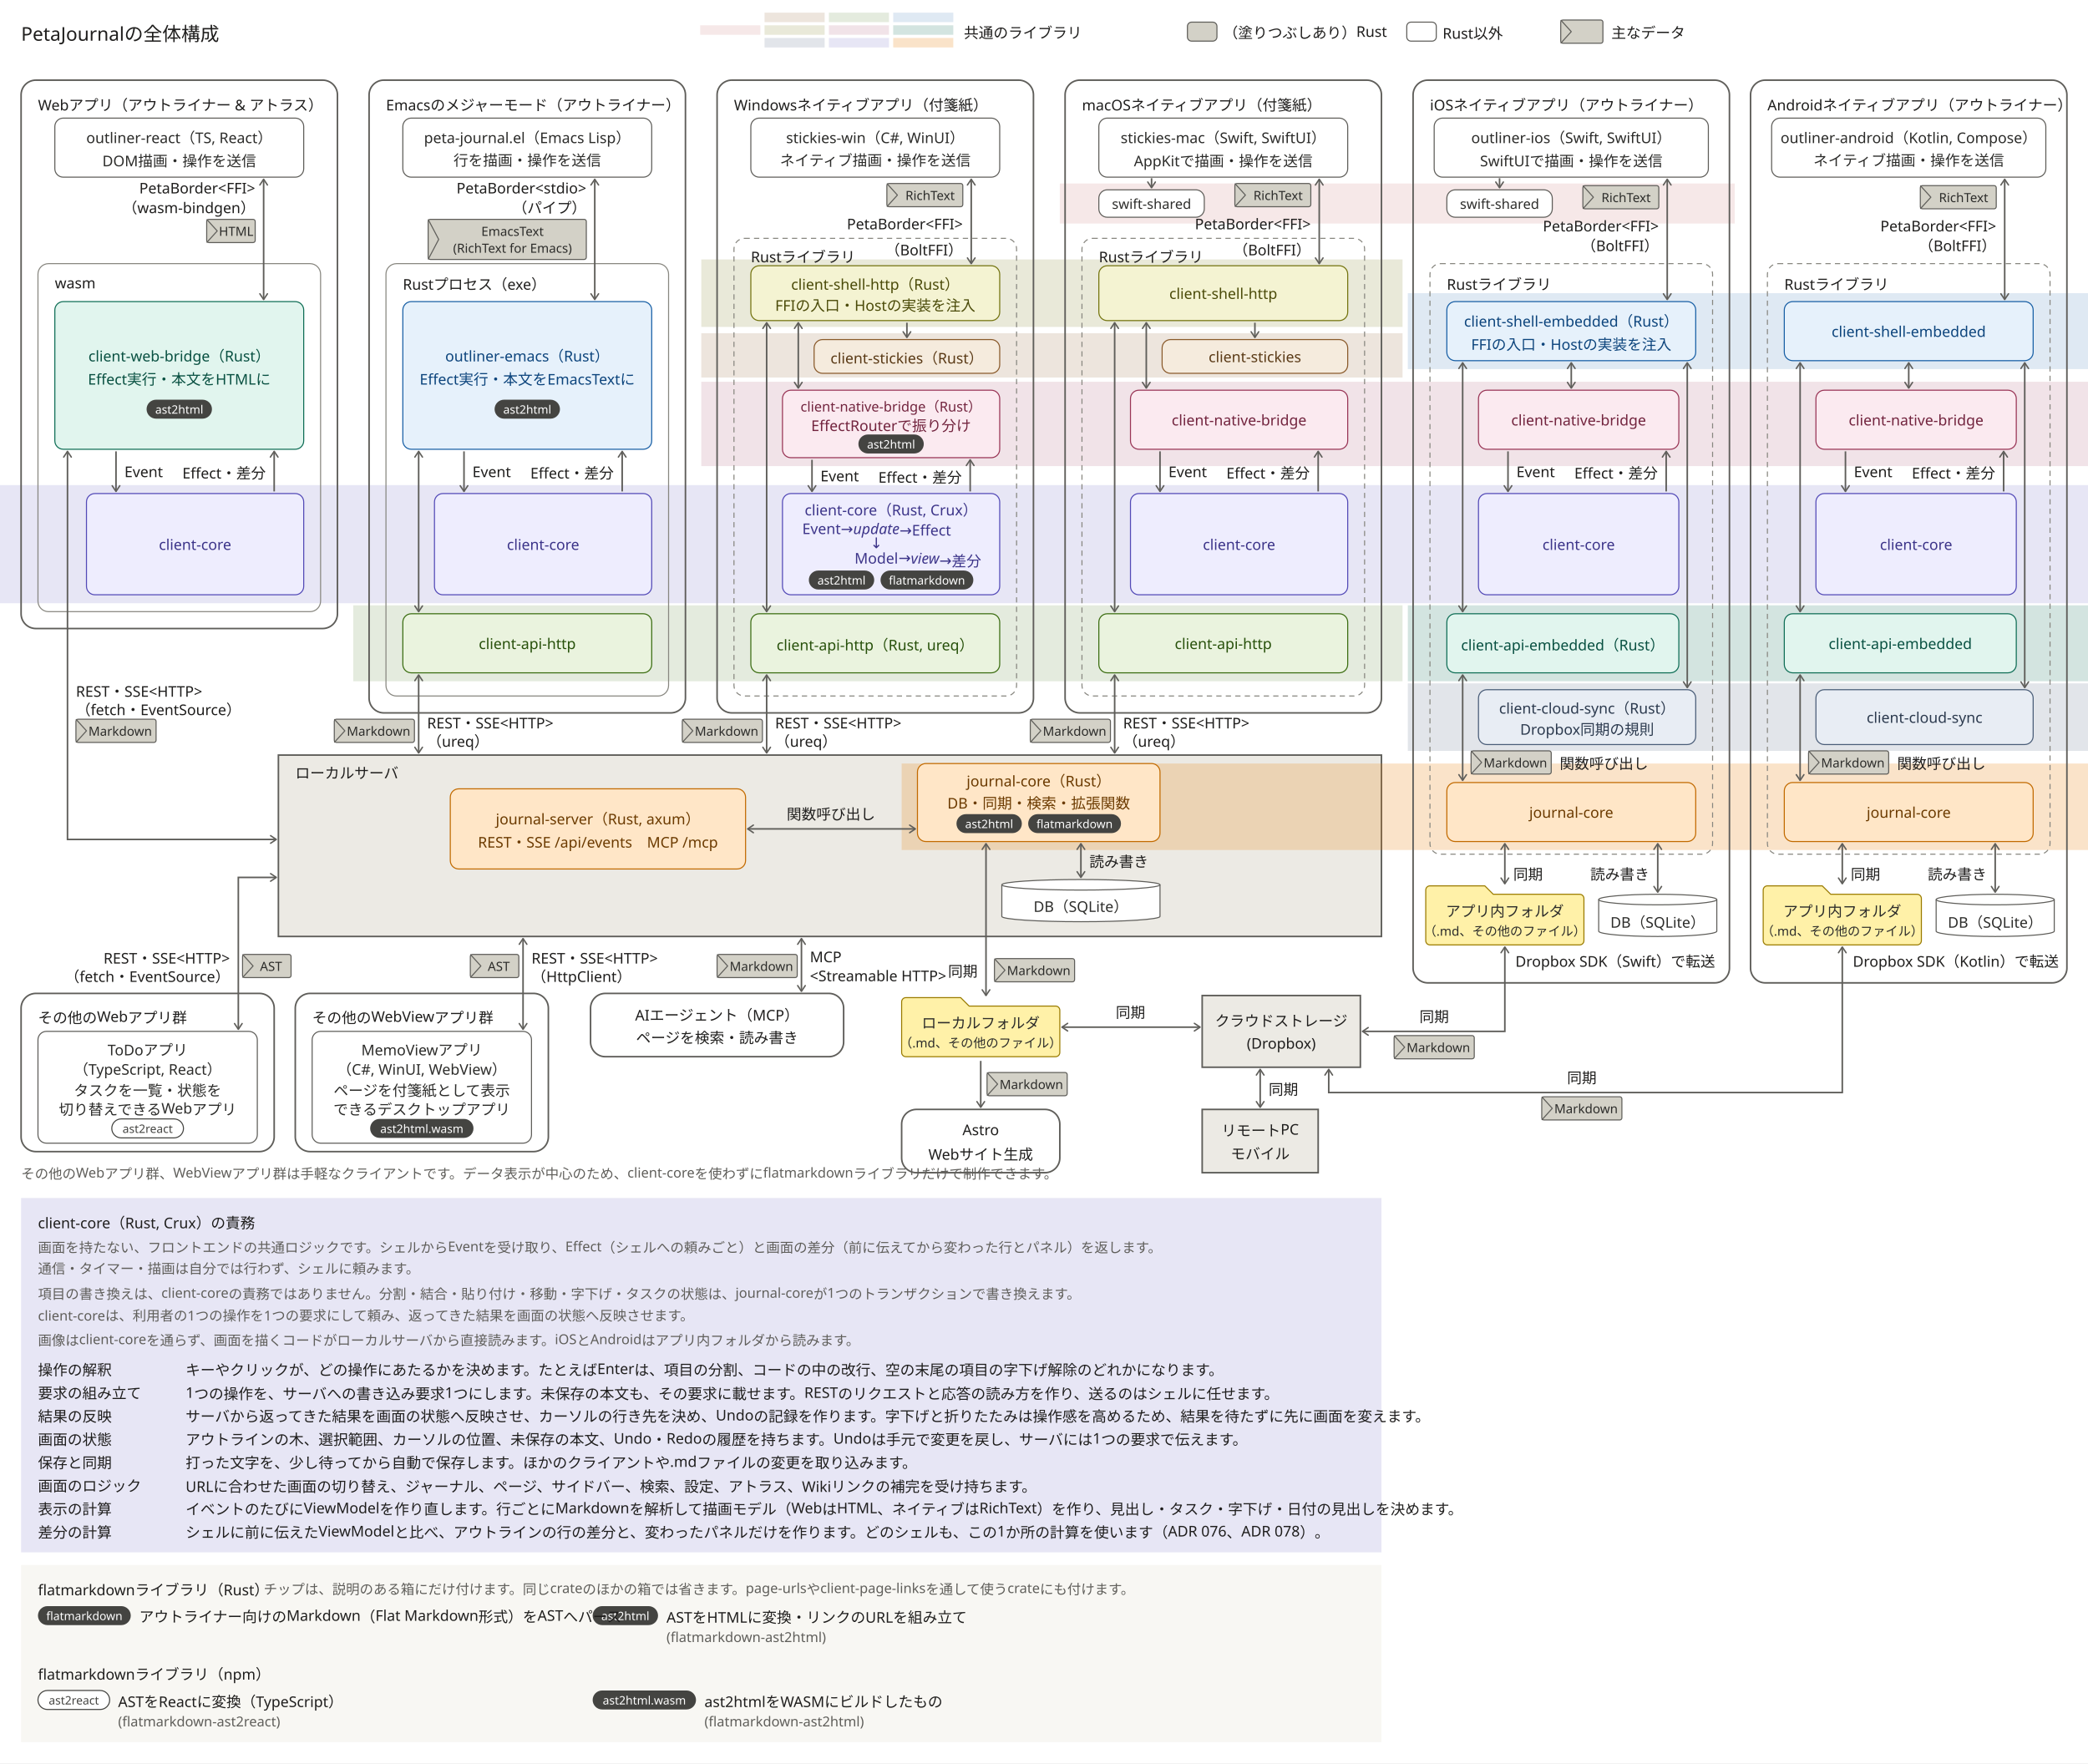
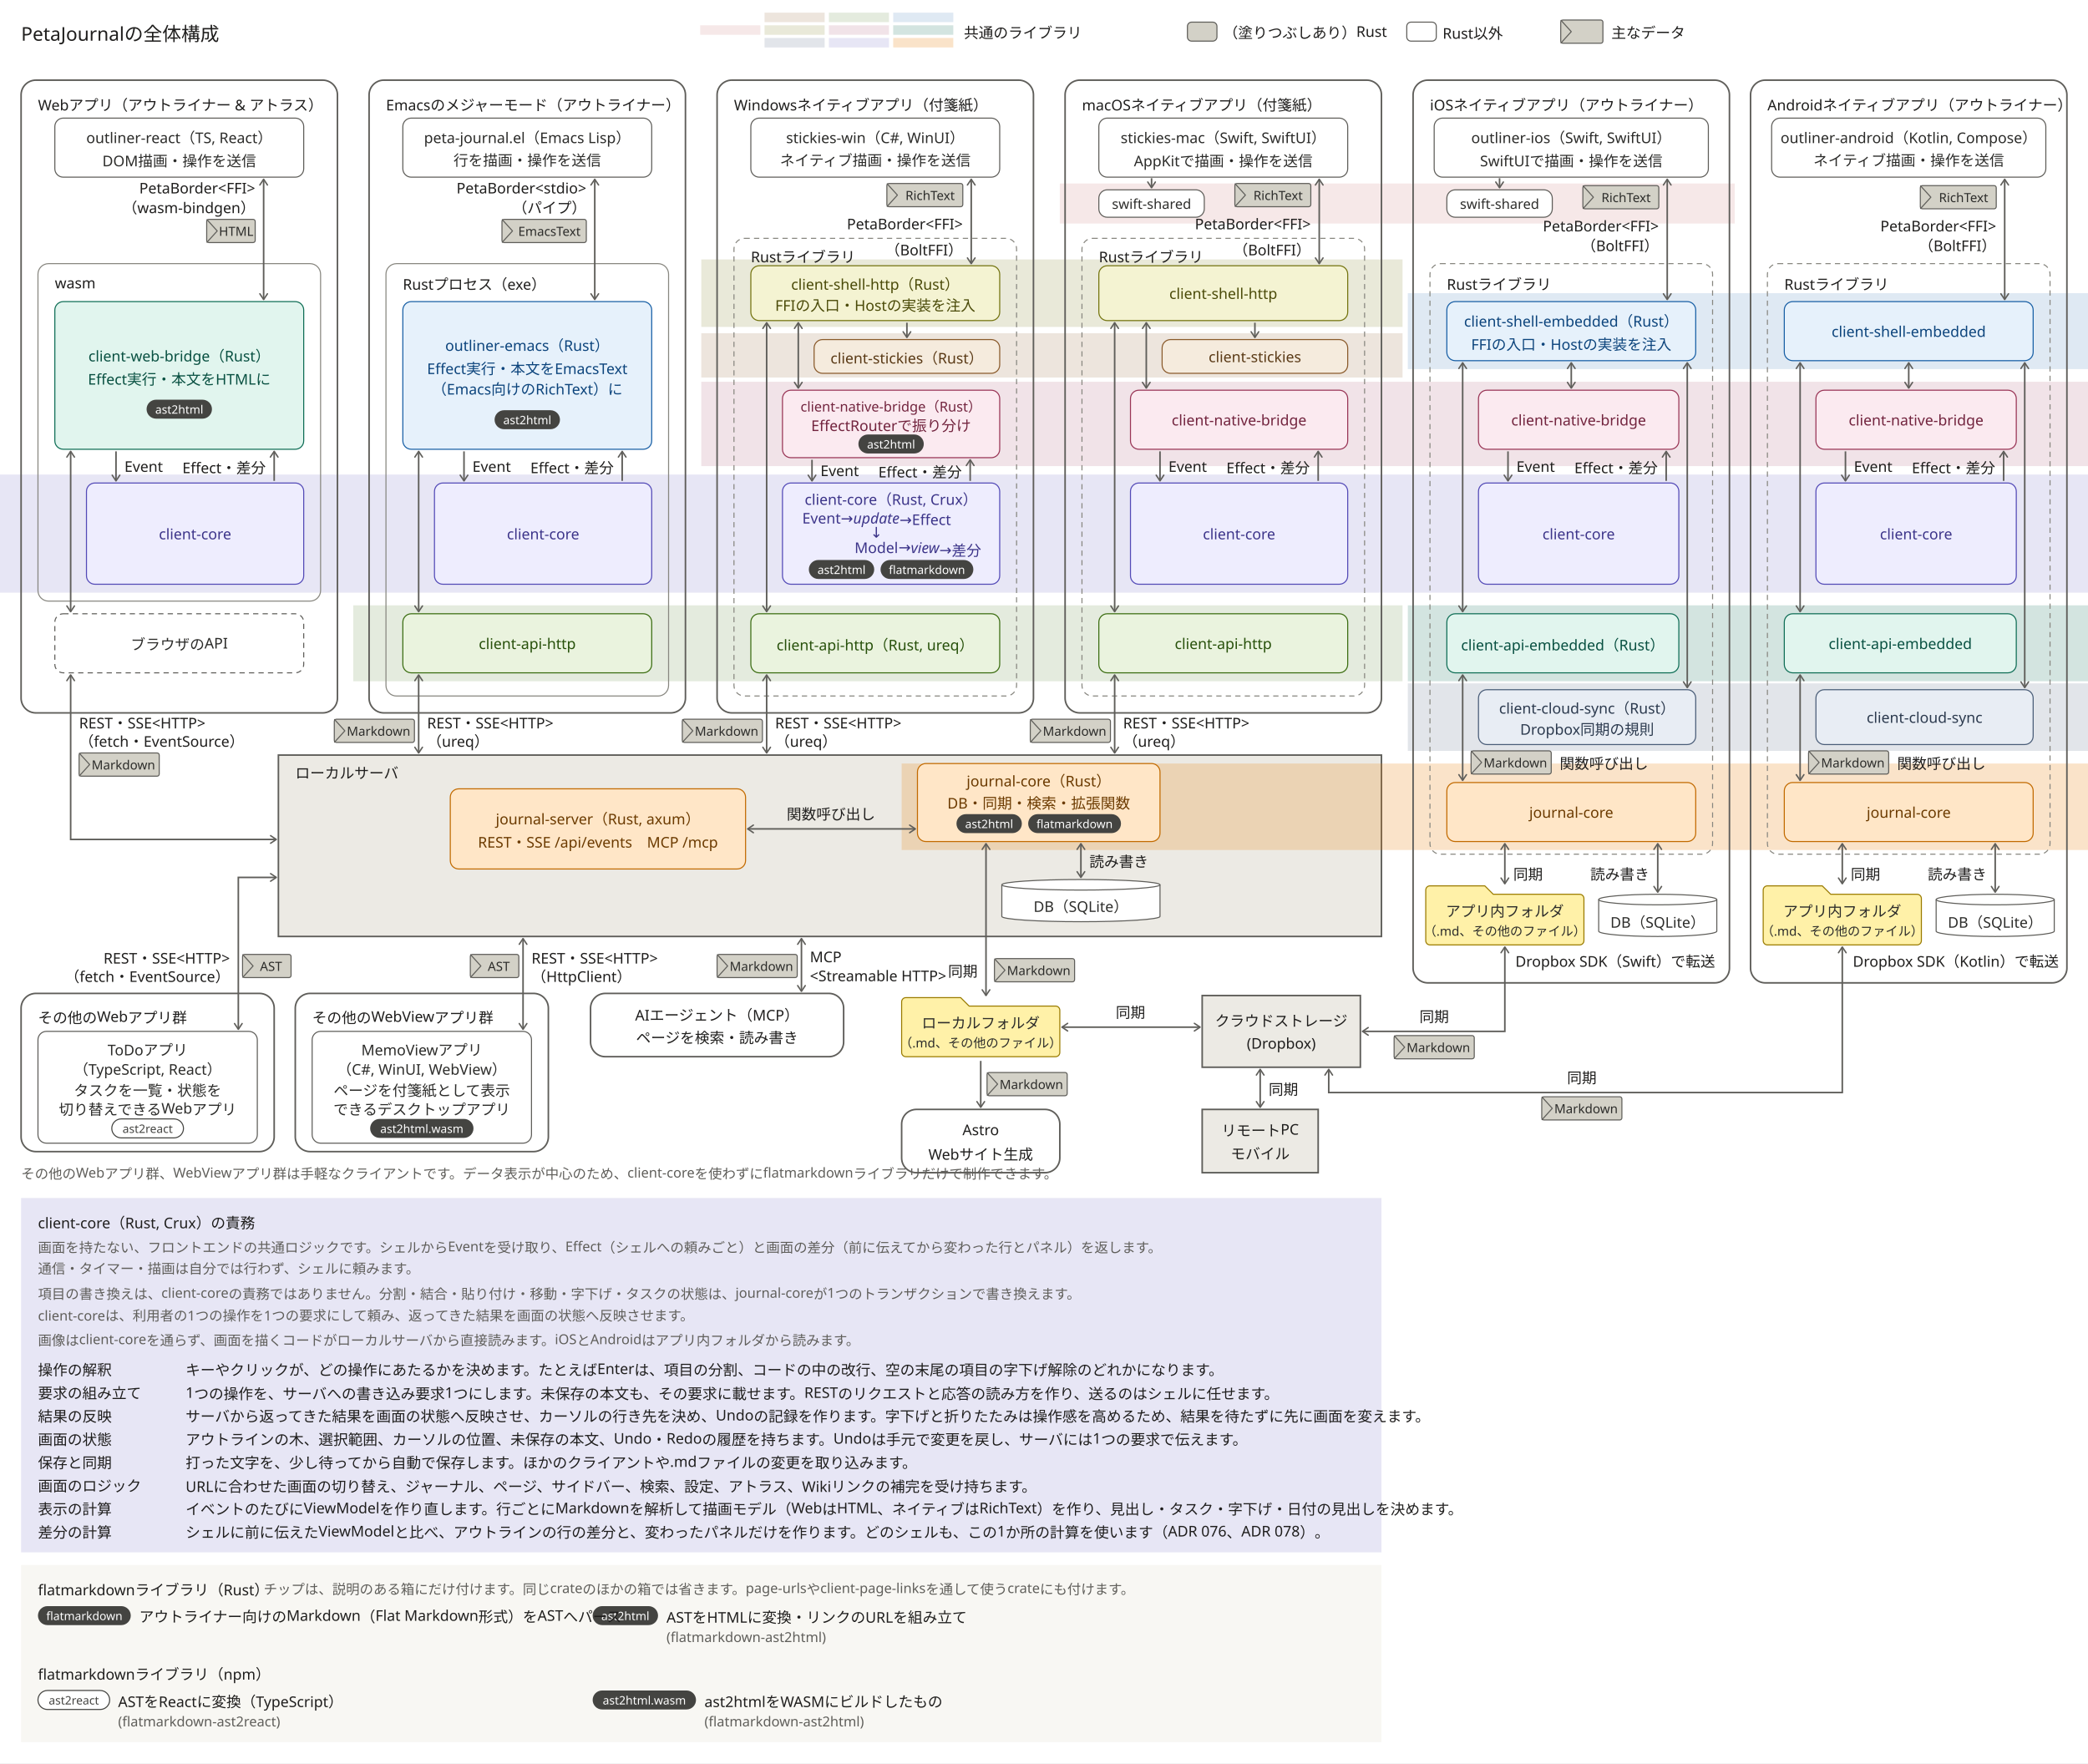
<svg xmlns="http://www.w3.org/2000/svg" width="1980" height="1672" viewBox="0 0 1980 1672" role="img">
  <defs>
    <marker id="arrow" viewBox="0 0 10 10" refX="8" refY="5" markerWidth="6" markerHeight="6" orient="auto-start-reverse">
      <path d="M2 1L8 5L2 9" fill="none" stroke="#5F5E5A" stroke-width="1.5" stroke-linecap="round" stroke-linejoin="round" />
    </marker>
    <style>
text { font-family: "Hiragino Sans", "Yu Gothic UI", "Meiryo", "Noto Sans JP", sans-serif; font-size: 14px; fill: #1F1E1D; }
.th { font-weight: 500; }
.note { font-size: 13px; fill: #5F5E5A; }
.arr { stroke: #5F5E5A; stroke-width: 1.5; fill: none; }
.frame { fill: none; stroke: #5F5E5A; stroke-width: 1.5; }
.inner { fill: none; stroke: #888780; stroke-width: 1; stroke-dasharray: 5 4; }
.teal rect { fill: #E1F5EE; stroke: #0F6E56; stroke-width: 1; }
.teal text { fill: #085041; }
.purple rect { fill: #EEEDFE; stroke: #534AB7; stroke-width: 1; }
.purple text { fill: #3C3489; }
.coral rect { fill: #FFE6C7; stroke: #C26A00; stroke-width: 1; }
.coral text { fill: #6B3A00; }
.gray rect { fill: #F1EFE8; stroke: #5F5E5A; stroke-width: 1; }
.gray text { fill: #2C2C2A; }
.blue rect { fill: #E6F1FB; stroke: #185FA5; stroke-width: 1; }
.blue text { fill: #0C447C; }
.pink rect { fill: #FBEAF0; stroke: #993556; stroke-width: 1; }
.pink text { fill: #72243E; }
.green rect { fill: #EAF3DE; stroke: #3B6D11; stroke-width: 1; }
.green text { fill: #27500A; }
.olive rect { fill: #F4F3D2; stroke: #74740F; stroke-width: 1; }
.olive text { fill: #4A4A08; }
.brown rect { fill: #F5EBDD; stroke: #8A5A2B; stroke-width: 1; }
.brown text { fill: #5A3A16; }
.slate rect { fill: #E8EDF4; stroke: #4A5D78; stroke-width: 1; }
.slate text { fill: #2C3A4E; }
.other rect { fill: #FFFFFF; }
.store path { fill: #FFFFFF; stroke: #5F5E5A; stroke-width: 1; stroke-linejoin: round; }
.store path.folder { fill: #FFF1A8; stroke: #9A7B00; }
.chip rect { fill: #444441; stroke: none; }
.chip text { fill: #FFFFFF; font-size: 11px; font-weight: 500; }
.wip rect { stroke-dasharray: 5 4; }
.badge rect { fill: #D3D1C7; stroke: #5F5E5A; stroke-width: 1; }
.badge path { fill: none; stroke: #5F5E5A; stroke-width: 1; stroke-linejoin: round; }
.badge text { fill: #2C2C2A; font-size: 12px; font-weight: 500; }
</style>
  </defs>
  <rect x="0" y="0" width="1980" height="1672" fill="#FFFFFF" />
-   <rect x="0" y="460" width="1980" height="112" fill="#534AB7" fill-opacity="0.14" />
+   <rect x="0" y="450" width="1980" height="112" fill="#534AB7" fill-opacity="0.14" />
  <rect x="1005" y="174" width="640" height="38" fill="#B23B3B" fill-opacity="0.12" />
  <rect x="665" y="246" width="665" height="64" fill="#74740F" fill-opacity="0.16" />
  <rect x="665" y="316" width="665" height="42" fill="#8A5A2B" fill-opacity="0.16" />
  <rect x="1335" y="648" width="645" height="64" fill="#4A5D78" fill-opacity="0.16" />
  <rect x="1335" y="278" width="645" height="72" fill="#185FA5" fill-opacity="0.14" />
  <rect x="665" y="362" width="1315" height="80" fill="#993556" fill-opacity="0.14" />
  <rect x="335" y="574" width="995" height="72" fill="#3B6D11" fill-opacity="0.14" />
  <rect x="1335" y="574" width="645" height="72" fill="#0F6E56" fill-opacity="0.18" />
  <rect class="frame" x="264" y="716" width="1046" height="172" style="fill:#ECEAE4" />
  <rect x="855" y="724" width="1125" height="82" fill="#E8830C" fill-opacity="0.22" />
  <text class="th" x="20" y="30" dominant-baseline="central" style="font-size:18px">PetaJournalの全体構成</text>
  <rect x="725" y="24" width="57" height="9" fill="#74740F" fill-opacity="0.16" />
  <rect x="786" y="12" width="57" height="9" fill="#3B6D11" fill-opacity="0.14" />
  <rect x="786" y="24" width="57" height="9" fill="#993556" fill-opacity="0.14" />
  <rect x="786" y="36" width="57" height="9" fill="#534AB7" fill-opacity="0.14" />
  <rect x="847" y="12" width="57" height="9" fill="#185FA5" fill-opacity="0.14" />
  <rect x="847" y="24" width="57" height="9" fill="#0F6E56" fill-opacity="0.18" />
  <rect x="847" y="36" width="57" height="9" fill="#E8830C" fill-opacity="0.22" />
  <rect x="725" y="12" width="57" height="9" fill="#8A5A2B" fill-opacity="0.16" />
  <rect x="725" y="36" width="57" height="9" fill="#4A5D78" fill-opacity="0.16" />
  <rect x="664" y="24" width="57" height="9" fill="#B23B3B" fill-opacity="0.12" />
  <text x="914" y="30" dominant-baseline="central">共通のライブラリ</text>
  <g class="gray">
    <rect x="1126" y="21" width="28" height="18" rx="4" style="fill:#D3D1C7" />
    <text x="1160" y="30" dominant-baseline="central" style="fill:#1F1E1D">（塗りつぶしあり）Rust</text>
  </g>
  <g class="gray other">
    <rect x="1334" y="21" width="28" height="18" rx="4" />
    <text x="1368" y="30" dominant-baseline="central" style="fill:#1F1E1D">Rust以外</text>
  </g>
  <g class="badge">
    <rect x="1480" y="19" width="40" height="22" rx="2" />
    <path d="M1480 19L1490 30L1480 41" />
  </g>
  <text x="1528" y="30" dominant-baseline="central">主なデータ</text>
  <g transform="translate(0,56)">
-     <rect class="frame" x="20" y="20" width="300" height="520" rx="14" />
+     <rect class="frame" x="20" y="20" width="300" height="600" rx="14" />
    <text class="th" x="36" y="42" dominant-baseline="central">Webアプリ（アウトライナー &amp; アトラス）</text>
    <rect class="frame" x="350" y="20" width="300" height="600" rx="14" />
    <text class="th" x="366" y="42" dominant-baseline="central">Emacsのメジャーモード（アウトライナー）</text>
    <rect class="inner" x="366" y="194" width="268" height="410" rx="10" style="stroke-dasharray:none" />
    <text x="382" y="212" dominant-baseline="central">Rustプロセス（exe）</text>
    <rect class="frame" x="680" y="20" width="300" height="600" rx="14" />
    <text class="th" x="696" y="42" dominant-baseline="central">Windowsネイティブアプリ（付箋紙）</text>
    <rect class="inner" x="696" y="170" width="268" height="434" rx="10" />
    <text x="712" y="186" dominant-baseline="central">Rustライブラリ</text>
    <g class="gray other">
      <rect x="52" y="56" width="236" height="56" rx="8" />
      <text class="th" x="170" y="73" text-anchor="middle" dominant-baseline="central">outliner-react（TS, React）</text>
      <text x="170" y="95" text-anchor="middle" dominant-baseline="central">DOM描画・操作を送信</text>
    </g>
-     <rect class="inner" x="36" y="194" width="268" height="330" rx="10" style="stroke-dasharray:none" />
+     <rect class="inner" x="36" y="194" width="268" height="320" rx="10" style="stroke-dasharray:none" />
    <text x="52" y="212" dominant-baseline="central">wasm</text>
    <g class="teal">
      <rect x="52" y="230" width="236" height="140" rx="8" />
      <text class="th" x="170" y="280" text-anchor="middle" dominant-baseline="central">client-web-bridge（Rust）</text>
      <text x="170" y="302" text-anchor="middle" dominant-baseline="central">Effect実行・本文をHTMLに</text>
    </g>
    <g class="chip">
      <rect x="139" y="323" width="62" height="18" rx="9" />
      <text x="170" y="332" text-anchor="middle" dominant-baseline="central">ast2html</text>
    </g>
    <g class="purple">
-       <rect x="82" y="412" width="206" height="96" rx="8" />
-       <text class="th" x="185" y="460" text-anchor="middle" dominant-baseline="central">client-core</text>
+       <rect x="82" y="402" width="206" height="96" rx="8" />
+       <text class="th" x="185" y="450" text-anchor="middle" dominant-baseline="central">client-core</text>
    </g>
    <g class="gray other">
      <rect x="382" y="56" width="236" height="56" rx="8" />
      <text class="th" x="500" y="73" text-anchor="middle" dominant-baseline="central">peta-journal.el（Emacs Lisp）</text>
      <text x="500" y="95" text-anchor="middle" dominant-baseline="central">行を描画・操作を送信</text>
    </g>
    <g class="blue">
      <rect x="382" y="230" width="236" height="140" rx="8" />
-       <text class="th" x="500" y="280" text-anchor="middle" dominant-baseline="central">outliner-emacs（Rust）</text>
-       <text x="500" y="302" text-anchor="middle" dominant-baseline="central">Effect実行・本文をEmacsTextに</text>
+       <text class="th" x="500" y="270" text-anchor="middle" dominant-baseline="central">outliner-emacs（Rust）</text>
+       <text x="500" y="292" text-anchor="middle" dominant-baseline="central">Effect実行・本文をEmacsText</text>
+       <text x="500" y="312" text-anchor="middle" dominant-baseline="central">（Emacs向けのRichText）に</text>
    </g>
    <g class="chip">
-       <rect x="469" y="323" width="62" height="18" rx="9" />
-       <text x="500" y="332" text-anchor="middle" dominant-baseline="central">ast2html</text>
+       <rect x="469" y="333" width="62" height="18" rx="9" />
+       <text x="500" y="342" text-anchor="middle" dominant-baseline="central">ast2html</text>
    </g>
    <g class="purple">
-       <rect x="412" y="412" width="206" height="96" rx="8" />
-       <text class="th" x="515" y="460" text-anchor="middle" dominant-baseline="central">client-core</text>
+       <rect x="412" y="402" width="206" height="96" rx="8" />
+       <text class="th" x="515" y="450" text-anchor="middle" dominant-baseline="central">client-core</text>
+     </g>
+     <g class="gray other">
+       <rect x="52" y="526" width="236" height="56" rx="8" style="stroke-dasharray:5 4" />
+       <text class="th" x="170" y="554" text-anchor="middle" dominant-baseline="central">ブラウザのAPI</text>
    </g>
    <g class="green">
      <rect x="382" y="526" width="236" height="56" rx="8" />
      <text class="th" x="500" y="554" text-anchor="middle" dominant-baseline="central">client-api-http</text>
    </g>
    <g class="gray other">
      <rect x="712" y="56" width="236" height="56" rx="8" />
      <text class="th" x="830" y="73" text-anchor="middle" dominant-baseline="central">stickies-win（C#, WinUI）</text>
      <text x="830" y="95" text-anchor="middle" dominant-baseline="central">ネイティブ描画・操作を送信</text>
    </g>
    <g class="olive">
      <rect x="712" y="196" width="236" height="52" rx="8" />
      <text class="th" x="830" y="212" text-anchor="middle" dominant-baseline="central">client-shell-http（Rust）</text>
      <text x="830" y="232" text-anchor="middle" dominant-baseline="central">FFIの入口・Hostの実装を注入</text>
    </g>
    <g class="brown">
      <rect x="772" y="266" width="176" height="32" rx="8" />
      <text class="th" x="860" y="282" text-anchor="middle" dominant-baseline="central">client-stickies（Rust）</text>
    </g>
    <g class="pink">
      <rect x="742" y="314" width="206" height="64" rx="8" />
      <text class="th" x="845" y="328" text-anchor="middle" dominant-baseline="central" style="font-size:13px">client-native-bridge（Rust）</text>
      <text x="845" y="346" text-anchor="middle" dominant-baseline="central">EffectRouterで振り分け</text>
    </g>
    <g class="chip">
      <rect x="814" y="356" width="62" height="18" rx="9" />
      <text x="845" y="365" text-anchor="middle" dominant-baseline="central">ast2html</text>
    </g>
    <g class="purple">
-       <rect x="742" y="412" width="206" height="96" rx="8" />
-       <text class="th" x="845" y="426" text-anchor="middle" dominant-baseline="central">client-core（Rust, Crux）</text>
-       <text x="809" y="445" text-anchor="end" dominant-baseline="central">Event→</text>
-       <text x="831" y="445" text-anchor="middle" dominant-baseline="central" font-style="italic">update</text>
-       <text x="853" y="445" dominant-baseline="central">→Effect</text>
-       <text x="831" y="459" text-anchor="middle" dominant-baseline="central">↓</text>
-       <text x="831" y="473" text-anchor="middle" dominant-baseline="central">Model</text>
-       <text x="852" y="473" dominant-baseline="central">→<tspan font-style="italic">view</tspan>→差分</text>
+       <rect x="742" y="402" width="206" height="96" rx="8" />
+       <text class="th" x="845" y="416" text-anchor="middle" dominant-baseline="central">client-core（Rust, Crux）</text>
+       <text x="809" y="435" text-anchor="end" dominant-baseline="central">Event→</text>
+       <text x="831" y="435" text-anchor="middle" dominant-baseline="central" font-style="italic">update</text>
+       <text x="853" y="435" dominant-baseline="central">→Effect</text>
+       <text x="831" y="449" text-anchor="middle" dominant-baseline="central">↓</text>
+       <text x="831" y="463" text-anchor="middle" dominant-baseline="central">Model</text>
+       <text x="852" y="463" dominant-baseline="central">→<tspan font-style="italic">view</tspan>→差分</text>
    </g>
    <g class="chip">
-       <rect x="767" y="485" width="62" height="18" rx="9" />
-       <text x="798" y="494" text-anchor="middle" dominant-baseline="central">ast2html</text>
-       <rect x="835" y="485" width="88" height="18" rx="9" />
-       <text x="879" y="494" text-anchor="middle" dominant-baseline="central">flatmarkdown</text>
+       <rect x="767" y="475" width="62" height="18" rx="9" />
+       <text x="798" y="484" text-anchor="middle" dominant-baseline="central">ast2html</text>
+       <rect x="835" y="475" width="88" height="18" rx="9" />
+       <text x="879" y="484" text-anchor="middle" dominant-baseline="central">flatmarkdown</text>
    </g>
    <g class="green">
      <rect x="712" y="526" width="236" height="56" rx="8" />
      <text class="th" x="830" y="554" text-anchor="middle" dominant-baseline="central">client-api-http（Rust, ureq）</text>
    </g>
-     <line class="arr" x1="110" y1="372" x2="110" y2="410" marker-end="url(#arrow)" />
-     <text x="118" y="391" dominant-baseline="central">Event</text>
-     <line class="arr" x1="260" y1="410" x2="260" y2="372" marker-end="url(#arrow)" />
-     <text x="252" y="391" text-anchor="end" dominant-baseline="central">Effect・差分</text>
+     <line class="arr" x1="110" y1="372" x2="110" y2="400" marker-end="url(#arrow)" />
+     <text x="118" y="386" dominant-baseline="central">Event</text>
+     <line class="arr" x1="260" y1="400" x2="260" y2="372" marker-end="url(#arrow)" />
+     <text x="252" y="386" text-anchor="end" dominant-baseline="central">Effect・差分</text>
    <line class="arr" x1="250" y1="114" x2="250" y2="228" marker-start="url(#arrow)" marker-end="url(#arrow)" />
    <text x="242" y="122" text-anchor="end" dominant-baseline="central">PetaBorder&lt;FFI&gt;</text>
    <text x="242" y="140" text-anchor="end" dominant-baseline="central">（wasm-bindgen）</text>
    <g class="badge">
      <rect x="196" y="152" width="46" height="22" rx="2" />
      <path d="M196 152L206 163L196 174" />
      <text x="224" y="163" text-anchor="middle" dominant-baseline="central">HTML</text>
    </g>
    <line class="arr" x1="397" y1="372" x2="397" y2="524" marker-start="url(#arrow)" marker-end="url(#arrow)" />
-     <line class="arr" x1="440" y1="372" x2="440" y2="410" marker-end="url(#arrow)" />
-     <text x="448" y="391" dominant-baseline="central">Event</text>
-     <line class="arr" x1="590" y1="410" x2="590" y2="372" marker-end="url(#arrow)" />
-     <text x="582" y="391" text-anchor="end" dominant-baseline="central">Effect・差分</text>
+     <line class="arr" x1="440" y1="372" x2="440" y2="400" marker-end="url(#arrow)" />
+     <text x="448" y="386" dominant-baseline="central">Event</text>
+     <line class="arr" x1="590" y1="400" x2="590" y2="372" marker-end="url(#arrow)" />
+     <text x="582" y="386" text-anchor="end" dominant-baseline="central">Effect・差分</text>
    <line class="arr" x1="757" y1="250" x2="757" y2="312" marker-start="url(#arrow)" marker-end="url(#arrow)" />
    <line class="arr" x1="860" y1="250" x2="860" y2="264" marker-end="url(#arrow)" />
    <line class="arr" x1="727" y1="250" x2="727" y2="524" marker-start="url(#arrow)" marker-end="url(#arrow)" />
-     <line class="arr" x1="770" y1="380" x2="770" y2="410" marker-end="url(#arrow)" />
-     <text x="778" y="395" dominant-baseline="central">Event</text>
-     <line class="arr" x1="920" y1="410" x2="920" y2="380" marker-end="url(#arrow)" />
-     <text x="912" y="395" text-anchor="end" dominant-baseline="central">Effect・差分</text>
+     <line class="arr" x1="770" y1="380" x2="770" y2="400" marker-end="url(#arrow)" />
+     <text x="778" y="390" dominant-baseline="central">Event</text>
+     <line class="arr" x1="920" y1="400" x2="920" y2="380" marker-end="url(#arrow)" />
+     <text x="912" y="390" text-anchor="end" dominant-baseline="central">Effect・差分</text>
    <line class="arr" x1="564" y1="114" x2="564" y2="228" marker-start="url(#arrow)" marker-end="url(#arrow)" />
    <text x="556" y="122" text-anchor="end" dominant-baseline="central">PetaBorder&lt;stdio&gt;</text>
    <text x="556" y="140" text-anchor="end" dominant-baseline="central">（パイプ）</text>
    <g class="badge">
-       <rect x="406" y="152" width="150" height="38" rx="2" />
-       <path d="M406 152L416 171L406 190" />
-       <text x="486" y="163" text-anchor="middle" dominant-baseline="central">EmacsText</text>
-       <text x="486" y="179" text-anchor="middle" dominant-baseline="central">(RichText for Emacs)</text>
+       <rect x="476" y="152" width="80" height="22" rx="2" />
+       <path d="M476 152L486 163L476 174" />
+       <text x="521" y="163" text-anchor="middle" dominant-baseline="central">EmacsText</text>
    </g>
    <line class="arr" x1="921" y1="114" x2="921" y2="194" marker-start="url(#arrow)" marker-end="url(#arrow)" />
    <text x="913" y="156" text-anchor="end" dominant-baseline="central">PetaBorder&lt;FFI&gt;</text>
    <text x="913" y="180" text-anchor="end" dominant-baseline="central">（BoltFFI）</text>
    <g class="badge">
      <rect x="841" y="118" width="72" height="22" rx="2" />
      <path d="M841 118L851 129L841 140" />
      <text x="882" y="129" text-anchor="middle" dominant-baseline="central">RichText</text>
    </g>
-     <path class="arr" d="M64 372V740H262" marker-start="url(#arrow)" marker-end="url(#arrow)" />
-     <text x="72" y="598" dominant-baseline="central">REST・SSE&lt;HTTP&gt;</text>
-     <text x="72" y="616" dominant-baseline="central">（fetch・EventSource）</text>
-     <g class="badge">
-       <rect x="72" y="626" width="76" height="22" rx="2" />
-       <path d="M72 626L82 637L72 648" />
-       <text x="114" y="637" text-anchor="middle" dominant-baseline="central">Markdown</text>
+     <line class="arr" x1="67" y1="372" x2="67" y2="524" marker-start="url(#arrow)" marker-end="url(#arrow)" />
+     <path class="arr" d="M67 584V740H262" marker-start="url(#arrow)" marker-end="url(#arrow)" />
+     <text x="75" y="628" dominant-baseline="central">REST・SSE&lt;HTTP&gt;</text>
+     <text x="75" y="646" dominant-baseline="central">（fetch・EventSource）</text>
+     <g class="badge">
+       <rect x="75" y="658" width="76" height="22" rx="2" />
+       <path d="M75 658L85 669L75 680" />
+       <text x="117" y="669" text-anchor="middle" dominant-baseline="central">Markdown</text>
    </g>
    <line class="arr" x1="397" y1="584" x2="397" y2="658" marker-start="url(#arrow)" marker-end="url(#arrow)" />
    <text x="405" y="628" dominant-baseline="central">REST・SSE&lt;HTTP&gt;</text>
    <text x="405" y="646" dominant-baseline="central">（ureq）</text>
    <g class="badge">
      <rect x="317" y="626" width="76" height="22" rx="2" />
      <path d="M317 626L327 637L317 648" />
      <text x="359" y="637" text-anchor="middle" dominant-baseline="central">Markdown</text>
    </g>
    <line class="arr" x1="727" y1="584" x2="727" y2="658" marker-start="url(#arrow)" marker-end="url(#arrow)" />
    <text x="735" y="628" dominant-baseline="central">REST・SSE&lt;HTTP&gt;</text>
    <text x="735" y="646" dominant-baseline="central">（ureq）</text>
    <g class="badge">
      <rect x="647" y="626" width="76" height="22" rx="2" />
      <path d="M647 626L657 637L647 648" />
      <text x="689" y="637" text-anchor="middle" dominant-baseline="central">Markdown</text>
    </g>
    <rect class="frame" x="1010" y="20" width="300" height="600" rx="14" />
    <text class="th" x="1026" y="42" dominant-baseline="central">macOSネイティブアプリ（付箋紙）</text>
    <rect class="inner" x="1026" y="170" width="268" height="434" rx="10" />
    <text x="1042" y="186" dominant-baseline="central">Rustライブラリ</text>
    <g class="gray other">
      <rect x="1042" y="56" width="236" height="56" rx="8" />
      <text class="th" x="1160" y="73" text-anchor="middle" dominant-baseline="central">stickies-mac（Swift, SwiftUI）</text>
      <text x="1160" y="95" text-anchor="middle" dominant-baseline="central">AppKitで描画・操作を送信</text>
      <rect x="1042" y="124" width="100" height="26" rx="8" />
      <text class="th" x="1092" y="137" text-anchor="middle" dominant-baseline="central" style="font-size:13px">swift-shared</text>
    </g>
    <line class="arr" x1="1092" y1="113" x2="1092" y2="122" marker-end="url(#arrow)" />
    <g class="olive">
      <rect x="1042" y="196" width="236" height="52" rx="8" />
      <text class="th" x="1160" y="222" text-anchor="middle" dominant-baseline="central">client-shell-http</text>
    </g>
    <g class="brown">
      <rect x="1102" y="266" width="176" height="32" rx="8" />
      <text class="th" x="1190" y="282" text-anchor="middle" dominant-baseline="central">client-stickies</text>
    </g>
    <g class="pink">
      <rect x="1072" y="314" width="206" height="56" rx="8" />
      <text class="th" x="1175" y="342" text-anchor="middle" dominant-baseline="central">client-native-bridge</text>
    </g>
    <g class="purple">
-       <rect x="1072" y="412" width="206" height="96" rx="8" />
-       <text class="th" x="1175" y="460" text-anchor="middle" dominant-baseline="central">client-core</text>
+       <rect x="1072" y="402" width="206" height="96" rx="8" />
+       <text class="th" x="1175" y="450" text-anchor="middle" dominant-baseline="central">client-core</text>
    </g>
    <g class="green">
      <rect x="1042" y="526" width="236" height="56" rx="8" />
      <text class="th" x="1160" y="554" text-anchor="middle" dominant-baseline="central">client-api-http</text>
    </g>
    <line class="arr" x1="1087" y1="250" x2="1087" y2="312" marker-start="url(#arrow)" marker-end="url(#arrow)" />
    <line class="arr" x1="1190" y1="250" x2="1190" y2="264" marker-end="url(#arrow)" />
    <line class="arr" x1="1057" y1="250" x2="1057" y2="524" marker-start="url(#arrow)" marker-end="url(#arrow)" />
-     <line class="arr" x1="1100" y1="372" x2="1100" y2="410" marker-end="url(#arrow)" />
-     <text x="1108" y="391" dominant-baseline="central">Event</text>
-     <line class="arr" x1="1250" y1="410" x2="1250" y2="372" marker-end="url(#arrow)" />
-     <text x="1242" y="391" text-anchor="end" dominant-baseline="central">Effect・差分</text>
+     <line class="arr" x1="1100" y1="372" x2="1100" y2="400" marker-end="url(#arrow)" />
+     <text x="1108" y="386" dominant-baseline="central">Event</text>
+     <line class="arr" x1="1250" y1="400" x2="1250" y2="372" marker-end="url(#arrow)" />
+     <text x="1242" y="386" text-anchor="end" dominant-baseline="central">Effect・差分</text>
    <line class="arr" x1="1251" y1="114" x2="1251" y2="194" marker-start="url(#arrow)" marker-end="url(#arrow)" />
    <text x="1243" y="156" text-anchor="end" dominant-baseline="central">PetaBorder&lt;FFI&gt;</text>
    <text x="1243" y="180" text-anchor="end" dominant-baseline="central">（BoltFFI）</text>
    <g class="badge">
      <rect x="1171" y="118" width="72" height="22" rx="2" />
      <path d="M1171 118L1181 129L1171 140" />
      <text x="1212" y="129" text-anchor="middle" dominant-baseline="central">RichText</text>
    </g>
    <path class="arr" d="M1057 584V658" marker-start="url(#arrow)" marker-end="url(#arrow)" />
    <text x="1065" y="628" dominant-baseline="central">REST・SSE&lt;HTTP&gt;</text>
    <text x="1065" y="646" dominant-baseline="central">（ureq）</text>
    <g class="badge">
      <rect x="977" y="626" width="76" height="22" rx="2" />
      <path d="M977 626L987 637L977 648" />
      <text x="1019" y="637" text-anchor="middle" dominant-baseline="central">Markdown</text>
    </g>
    <rect class="frame" x="1340" y="20" width="300" height="856" rx="14" />
    <text class="th" x="1356" y="42" dominant-baseline="central">iOSネイティブアプリ（アウトライナー）</text>
    <rect class="inner" x="1356" y="194" width="268" height="560" rx="10" />
    <text x="1372" y="212" dominant-baseline="central">Rustライブラリ</text>
    <g class="gray other">
      <rect x="1360" y="56" width="260" height="56" rx="8" />
      <text class="th" x="1490" y="73" text-anchor="middle" dominant-baseline="central">outliner-ios（Swift, SwiftUI）</text>
      <text x="1490" y="95" text-anchor="middle" dominant-baseline="central">SwiftUIで描画・操作を送信</text>
      <rect x="1372" y="124" width="100" height="26" rx="8" />
      <text class="th" x="1422" y="137" text-anchor="middle" dominant-baseline="central" style="font-size:13px">swift-shared</text>
    </g>
    <line class="arr" x1="1422" y1="113" x2="1422" y2="122" marker-end="url(#arrow)" />
    <g class="blue">
      <rect x="1372" y="230" width="236" height="56" rx="8" />
      <text class="th" x="1490" y="247" text-anchor="middle" dominant-baseline="central">client-shell-embedded（Rust）</text>
      <text x="1490" y="269" text-anchor="middle" dominant-baseline="central">FFIの入口・Hostの実装を注入</text>
    </g>
    <g class="pink">
      <rect x="1402" y="314" width="190" height="56" rx="8" />
      <text class="th" x="1497" y="342" text-anchor="middle" dominant-baseline="central">client-native-bridge</text>
    </g>
    <g class="purple">
-       <rect x="1402" y="412" width="190" height="96" rx="8" />
-       <text class="th" x="1497" y="460" text-anchor="middle" dominant-baseline="central">client-core</text>
+       <rect x="1402" y="402" width="190" height="96" rx="8" />
+       <text class="th" x="1497" y="450" text-anchor="middle" dominant-baseline="central">client-core</text>
    </g>
    <g class="teal">
      <rect x="1372" y="526" width="220" height="56" rx="8" />
      <text class="th" x="1482" y="554" text-anchor="middle" dominant-baseline="central">client-api-embedded（Rust）</text>
    </g>
    <g class="slate">
      <rect x="1402" y="598" width="206" height="52" rx="8" />
      <text class="th" x="1505" y="614" text-anchor="middle" dominant-baseline="central">client-cloud-sync（Rust）</text>
      <text x="1505" y="634" text-anchor="middle" dominant-baseline="central">Dropbox同期の規則</text>
    </g>
    <line class="arr" x1="1600" y1="288" x2="1600" y2="596" marker-start="url(#arrow)" marker-end="url(#arrow)" />
    <line class="arr" x1="1490" y1="288" x2="1490" y2="312" marker-start="url(#arrow)" marker-end="url(#arrow)" />
    <line class="arr" x1="1387" y1="288" x2="1387" y2="524" marker-start="url(#arrow)" marker-end="url(#arrow)" />
-     <line class="arr" x1="1430" y1="372" x2="1430" y2="410" marker-end="url(#arrow)" />
-     <text x="1438" y="391" dominant-baseline="central">Event</text>
-     <line class="arr" x1="1580" y1="410" x2="1580" y2="372" marker-end="url(#arrow)" />
-     <text x="1572" y="391" text-anchor="end" dominant-baseline="central">Effect・差分</text>
+     <line class="arr" x1="1430" y1="372" x2="1430" y2="400" marker-end="url(#arrow)" />
+     <text x="1438" y="386" dominant-baseline="central">Event</text>
+     <line class="arr" x1="1580" y1="400" x2="1580" y2="372" marker-end="url(#arrow)" />
+     <text x="1572" y="386" text-anchor="end" dominant-baseline="central">Effect・差分</text>
    <line class="arr" x1="1581" y1="114" x2="1581" y2="228" marker-start="url(#arrow)" marker-end="url(#arrow)" />
    <text x="1573" y="158" text-anchor="end" dominant-baseline="central">PetaBorder&lt;FFI&gt;</text>
    <text x="1573" y="176" text-anchor="end" dominant-baseline="central">（BoltFFI）</text>
    <g class="badge">
      <rect x="1501" y="120" width="72" height="22" rx="2" />
      <path d="M1501 120L1511 131L1501 142" />
      <text x="1542" y="131" text-anchor="middle" dominant-baseline="central">RichText</text>
    </g>
    <line class="arr" x1="1387" y1="584" x2="1387" y2="684" marker-start="url(#arrow)" marker-end="url(#arrow)" />
    <g class="badge">
      <rect x="1395" y="656" width="76" height="22" rx="2" />
      <path d="M1395 656L1405 667L1395 678" />
      <text x="1437" y="667" text-anchor="middle" dominant-baseline="central">Markdown</text>
    </g>
    <text x="1479" y="667" dominant-baseline="central">関数呼び出し</text>
    <g transform="translate(0,120)">
      <g class="coral">
        <rect x="1372" y="566" width="236" height="56" rx="8" />
        <text class="th" x="1490" y="594" text-anchor="middle" dominant-baseline="central">journal-core</text>
      </g>
      <g class="gray store">
        <path class="folder" d="M1356 664H1408L1416 672H1498a4 4 0 0 1 4 4V716a4 4 0 0 1 -4 4H1356a4 4 0 0 1 -4 -4V668a4 4 0 0 1 4 -4Z" />
        <text class="th" x="1427" y="687" text-anchor="middle" dominant-baseline="central">アプリ内フォルダ</text>
        <text class="th" x="1427" y="706" text-anchor="middle" dominant-baseline="central" style="font-size:12px">（.md、その他のファイル）</text>
        <path d="M1516 677a56 5 0 0 1 112 0V707a56 5 0 0 1 -112 0Z" />
        <path d="M1516 677a56 5 0 0 0 112 0" style="fill:none" />
        <text class="th" x="1572" y="697" text-anchor="middle" dominant-baseline="central">DB（SQLite）</text>
      </g>
      <line class="arr" x1="1427" y1="624" x2="1427" y2="662" marker-start="url(#arrow)" marker-end="url(#arrow)" />
      <text x="1435" y="652" dominant-baseline="central">同期</text>
      <line class="arr" x1="1572" y1="624" x2="1572" y2="670" marker-start="url(#arrow)" marker-end="url(#arrow)" />
      <text x="1564" y="652" text-anchor="end" dominant-baseline="central">読み書き</text>
      <path class="arr" d="M1292 802H1427V722" marker-start="url(#arrow)" marker-end="url(#arrow)" />
      <text x="1360" y="787" text-anchor="middle" dominant-baseline="central">同期</text>
      <g class="badge">
        <rect x="1322" y="806" width="76" height="22" rx="2" />
        <path d="M1322 806L1332 817L1322 828" />
        <text x="1364" y="817" text-anchor="middle" dominant-baseline="central">Markdown</text>
      </g>
      <text x="1437" y="734" dominant-baseline="central">Dropbox SDK（Swift）で転送</text>
    </g>
    <rect class="frame" x="1660" y="20" width="300" height="856" rx="14" />
    <text class="th" x="1676" y="42" dominant-baseline="central">Androidネイティブアプリ（アウトライナー）</text>
    <rect class="inner" x="1676" y="194" width="268" height="560" rx="10" />
    <text x="1692" y="212" dominant-baseline="central">Rustライブラリ</text>
    <g class="gray other">
      <rect x="1680" y="56" width="260" height="56" rx="8" />
      <text class="th" x="1810" y="73" text-anchor="middle" dominant-baseline="central">outliner-android（Kotlin, Compose）</text>
      <text x="1810" y="95" text-anchor="middle" dominant-baseline="central">ネイティブ描画・操作を送信</text>
    </g>
    <g class="blue">
      <rect x="1692" y="230" width="236" height="56" rx="8" />
      <text class="th" x="1810" y="258" text-anchor="middle" dominant-baseline="central">client-shell-embedded</text>
    </g>
    <g class="pink">
      <rect x="1722" y="314" width="190" height="56" rx="8" />
      <text class="th" x="1817" y="342" text-anchor="middle" dominant-baseline="central">client-native-bridge</text>
    </g>
    <g class="purple">
-       <rect x="1722" y="412" width="190" height="96" rx="8" />
-       <text class="th" x="1817" y="460" text-anchor="middle" dominant-baseline="central">client-core</text>
+       <rect x="1722" y="402" width="190" height="96" rx="8" />
+       <text class="th" x="1817" y="450" text-anchor="middle" dominant-baseline="central">client-core</text>
    </g>
    <g class="teal">
      <rect x="1692" y="526" width="220" height="56" rx="8" />
      <text class="th" x="1802" y="554" text-anchor="middle" dominant-baseline="central">client-api-embedded</text>
    </g>
    <g class="slate">
      <rect x="1722" y="598" width="206" height="52" rx="8" />
      <text class="th" x="1825" y="624" text-anchor="middle" dominant-baseline="central">client-cloud-sync</text>
    </g>
    <line class="arr" x1="1920" y1="288" x2="1920" y2="596" marker-start="url(#arrow)" marker-end="url(#arrow)" />
    <line class="arr" x1="1810" y1="288" x2="1810" y2="312" marker-start="url(#arrow)" marker-end="url(#arrow)" />
    <line class="arr" x1="1707" y1="288" x2="1707" y2="524" marker-start="url(#arrow)" marker-end="url(#arrow)" />
-     <line class="arr" x1="1750" y1="372" x2="1750" y2="410" marker-end="url(#arrow)" />
-     <text x="1758" y="391" dominant-baseline="central">Event</text>
-     <line class="arr" x1="1900" y1="410" x2="1900" y2="372" marker-end="url(#arrow)" />
-     <text x="1892" y="391" text-anchor="end" dominant-baseline="central">Effect・差分</text>
+     <line class="arr" x1="1750" y1="372" x2="1750" y2="400" marker-end="url(#arrow)" />
+     <text x="1758" y="386" dominant-baseline="central">Event</text>
+     <line class="arr" x1="1900" y1="400" x2="1900" y2="372" marker-end="url(#arrow)" />
+     <text x="1892" y="386" text-anchor="end" dominant-baseline="central">Effect・差分</text>
    <line class="arr" x1="1901" y1="114" x2="1901" y2="228" marker-start="url(#arrow)" marker-end="url(#arrow)" />
    <text x="1893" y="158" text-anchor="end" dominant-baseline="central">PetaBorder&lt;FFI&gt;</text>
    <text x="1893" y="176" text-anchor="end" dominant-baseline="central">（BoltFFI）</text>
    <g class="badge">
      <rect x="1821" y="120" width="72" height="22" rx="2" />
      <path d="M1821 120L1831 131L1821 142" />
      <text x="1862" y="131" text-anchor="middle" dominant-baseline="central">RichText</text>
    </g>
    <line class="arr" x1="1707" y1="584" x2="1707" y2="684" marker-start="url(#arrow)" marker-end="url(#arrow)" />
    <g class="badge">
      <rect x="1715" y="656" width="76" height="22" rx="2" />
      <path d="M1715 656L1725 667L1715 678" />
      <text x="1757" y="667" text-anchor="middle" dominant-baseline="central">Markdown</text>
    </g>
    <text x="1799" y="667" dominant-baseline="central">関数呼び出し</text>
    <g transform="translate(0,120)">
      <g class="coral">
        <rect x="1692" y="566" width="236" height="56" rx="8" />
        <text class="th" x="1810" y="594" text-anchor="middle" dominant-baseline="central">journal-core</text>
      </g>
      <g class="gray store">
        <path class="folder" d="M1676 664H1728L1736 672H1818a4 4 0 0 1 4 4V716a4 4 0 0 1 -4 4H1676a4 4 0 0 1 -4 -4V668a4 4 0 0 1 4 -4Z" />
        <text class="th" x="1747" y="687" text-anchor="middle" dominant-baseline="central">アプリ内フォルダ</text>
        <text class="th" x="1747" y="706" text-anchor="middle" dominant-baseline="central" style="font-size:12px">（.md、その他のファイル）</text>
        <path d="M1836 677a56 5 0 0 1 112 0V707a56 5 0 0 1 -112 0Z" />
        <path d="M1836 677a56 5 0 0 0 112 0" style="fill:none" />
        <text class="th" x="1892" y="697" text-anchor="middle" dominant-baseline="central">DB（SQLite）</text>
      </g>
      <line class="arr" x1="1747" y1="624" x2="1747" y2="662" marker-start="url(#arrow)" marker-end="url(#arrow)" />
      <text x="1755" y="652" dominant-baseline="central">同期</text>
      <line class="arr" x1="1892" y1="624" x2="1892" y2="670" marker-start="url(#arrow)" marker-end="url(#arrow)" />
      <text x="1884" y="652" text-anchor="end" dominant-baseline="central">読み書き</text>
      <path class="arr" d="M1260 838V860H1747V722" marker-start="url(#arrow)" marker-end="url(#arrow)" />
      <text x="1500" y="845" text-anchor="middle" dominant-baseline="central">同期</text>
      <g class="badge">
        <rect x="1462" y="864" width="76" height="22" rx="2" />
        <path d="M1462 864L1472 875L1462 886" />
        <text x="1504" y="875" text-anchor="middle" dominant-baseline="central">Markdown</text>
      </g>
      <text x="1757" y="734" dominant-baseline="central">Dropbox SDK（Kotlin）で転送</text>
    </g>
    <g transform="translate(0,120)">
      <text class="th" x="280" y="556" dominant-baseline="central">ローカルサーバ</text>
      <g class="coral">
        <rect x="427" y="572" width="280" height="76" rx="8" />
        <text class="th" x="567" y="599" text-anchor="middle" dominant-baseline="central">journal-server（Rust, axum）</text>
        <text x="567" y="621" text-anchor="middle" dominant-baseline="central">REST・SSE /api/events　MCP /mcp</text>
        <rect x="870" y="548" width="230" height="74" rx="8" />
        <text class="th" x="985" y="563" text-anchor="middle" dominant-baseline="central">journal-core（Rust）</text>
        <text x="985" y="584" text-anchor="middle" dominant-baseline="central">DB・同期・検索・拡張関数</text>
      </g>
      <g class="chip">
        <rect x="907" y="596" width="62" height="18" rx="9" />
        <text x="938" y="605" text-anchor="middle" dominant-baseline="central">ast2html</text>
        <rect x="975" y="596" width="88" height="18" rx="9" />
        <text x="1019" y="605" text-anchor="middle" dominant-baseline="central">flatmarkdown</text>
      </g>
      <line class="arr" x1="709" y1="610" x2="868" y2="610" marker-start="url(#arrow)" marker-end="url(#arrow)" />
      <text x="788" y="595" text-anchor="middle" dominant-baseline="central">関数呼び出し</text>
      <g class="gray store">
        <path class="folder" d="M859 770H911L919 778H1001a4 4 0 0 1 4 4V822a4 4 0 0 1 -4 4H859a4 4 0 0 1 -4 -4V774a4 4 0 0 1 4 -4Z" />
        <text class="th" x="930" y="793" text-anchor="middle" dominant-baseline="central">ローカルフォルダ</text>
        <text class="th" x="930" y="812" text-anchor="middle" dominant-baseline="central" style="font-size:12px">（.md、その他のファイル）</text>
        <path d="M950 663a75 5 0 0 1 150 0V693a75 5 0 0 1 -150 0Z" />
        <path d="M950 663a75 5 0 0 0 150 0" style="fill:none" />
        <text class="th" x="1025" y="682" text-anchor="middle" dominant-baseline="central">DB（SQLite）</text>
      </g>
      <path class="arr" d="M935 624V768" marker-start="url(#arrow)" marker-end="url(#arrow)" />
      <text x="927" y="744" text-anchor="end" dominant-baseline="central">同期</text>
      <g class="badge">
        <rect x="943" y="733" width="76" height="22" rx="2" />
        <path d="M943 733L953 744L943 755" />
        <text x="985" y="744" text-anchor="middle" dominant-baseline="central">Markdown</text>
      </g>
      <line class="arr" x1="1025" y1="624" x2="1025" y2="656" marker-start="url(#arrow)" marker-end="url(#arrow)" />
      <text x="1033" y="640" dominant-baseline="central">読み書き</text>
      <rect class="frame" x="1140" y="768" width="150" height="68" style="fill:#ECEAE4" />
      <text class="th" x="1215" y="791" text-anchor="middle" dominant-baseline="central">クラウドストレージ</text>
      <text x="1215" y="813" text-anchor="middle" dominant-baseline="central">(Dropbox)</text>
      <line class="arr" x1="1195" y1="838" x2="1195" y2="874" marker-start="url(#arrow)" marker-end="url(#arrow)" />
      <text x="1203" y="856" dominant-baseline="central">同期</text>
      <rect class="frame" x="1140" y="876" width="110" height="60" style="fill:#ECEAE4" />
      <text class="th" x="1195" y="895" text-anchor="middle" dominant-baseline="central">リモートPC</text>
      <text class="th" x="1195" y="917" text-anchor="middle" dominant-baseline="central">モバイル</text>
      <line class="arr" x1="1007" y1="798" x2="1138" y2="798" marker-start="url(#arrow)" marker-end="url(#arrow)" />
      <text x="1072" y="783" text-anchor="middle" dominant-baseline="central">同期</text>
    </g>
    <g transform="translate(0,196)">
      <rect class="frame" x="20" y="690" width="240" height="150" rx="14" />
      <text class="th" x="36" y="712" dominant-baseline="central">その他のWebアプリ群</text>
      <g class="gray other">
        <rect x="36" y="726" width="208" height="106" rx="8" />
        <text class="th" x="140" y="742" text-anchor="middle" dominant-baseline="central">ToDoアプリ</text>
        <text class="th" x="140" y="761" text-anchor="middle" dominant-baseline="central">（TypeScript, React）</text>
        <text x="140" y="781" text-anchor="middle" dominant-baseline="central">タスクを一覧・状態を</text>
        <text x="140" y="799" text-anchor="middle" dominant-baseline="central">切り替えできるWebアプリ</text>
      </g>
      <path class="arr" d="M262 580H226V724" marker-start="url(#arrow)" marker-end="url(#arrow)" />
      <text x="218" y="655" text-anchor="end" dominant-baseline="central">REST・SSE&lt;HTTP&gt;</text>
      <text x="218" y="673" text-anchor="end" dominant-baseline="central">（fetch・EventSource）</text>
      <g class="badge">
        <rect x="230" y="653" width="46" height="22" rx="2" />
        <path d="M230 653L240 664L230 675" />
        <text x="257" y="664" text-anchor="middle" dominant-baseline="central">AST</text>
      </g>
      <rect class="frame" x="280" y="690" width="240" height="150" rx="14" />
      <text class="th" x="296" y="712" dominant-baseline="central">その他のWebViewアプリ群</text>
      <g class="gray other">
        <rect x="296" y="726" width="208" height="106" rx="8" />
        <text class="th" x="400" y="742" text-anchor="middle" dominant-baseline="central">MemoViewアプリ</text>
        <text class="th" x="400" y="761" text-anchor="middle" dominant-baseline="central">（C#, WinUI, WebView）</text>
        <text x="400" y="781" text-anchor="middle" dominant-baseline="central">ページを付箋紙として表示</text>
        <text x="400" y="799" text-anchor="middle" dominant-baseline="central">できるデスクトップアプリ</text>
      </g>
      <line class="arr" x1="496" y1="638" x2="496" y2="724" marker-start="url(#arrow)" marker-end="url(#arrow)" />
      <text x="504" y="655" dominant-baseline="central">REST・SSE&lt;HTTP&gt;</text>
      <text x="504" y="673" dominant-baseline="central">（HttpClient）</text>
      <g class="badge">
        <rect x="446" y="653" width="46" height="22" rx="2" />
        <path d="M446 653L456 664L446 675" />
        <text x="473" y="664" text-anchor="middle" dominant-baseline="central">AST</text>
      </g>
      <rect class="frame" x="560" y="690" width="240" height="60" rx="14" />
      <text class="th" x="680" y="709" text-anchor="middle" dominant-baseline="central">AIエージェント（MCP）</text>
      <text x="680" y="731" text-anchor="middle" dominant-baseline="central">ページを検索・読み書き</text>
      <line class="arr" x1="760" y1="638" x2="760" y2="688" marker-start="url(#arrow)" marker-end="url(#arrow)" />
      <text x="768" y="655" dominant-baseline="central">MCP</text>
      <text x="768" y="673" dominant-baseline="central">&lt;Streamable HTTP&gt;</text>
      <g class="badge">
        <rect x="680" y="653" width="76" height="22" rx="2" />
        <path d="M680 653L690 664L680 675" />
        <text x="722" y="664" text-anchor="middle" dominant-baseline="central">Markdown</text>
      </g>
      <rect class="frame" x="855" y="800" width="150" height="60" rx="14" />
      <text class="th" x="930" y="819" text-anchor="middle" dominant-baseline="central">Astro</text>
      <text x="930" y="841" text-anchor="middle" dominant-baseline="central">Webサイト生成</text>
      <line class="arr" x1="930" y1="754" x2="930" y2="798" marker-end="url(#arrow)" />
      <g class="badge">
        <rect x="936" y="765" width="76" height="22" rx="2" />
        <path d="M936 765L946 776L936 787" />
        <text x="978" y="776" text-anchor="middle" dominant-baseline="central">Markdown</text>
      </g>
      <g class="chip">
        <rect x="106" y="809" width="68" height="18" rx="9" style="fill:#FFFFFF;stroke:#444441;stroke-width:1" />
        <text x="140" y="818" text-anchor="middle" dominant-baseline="central" style="fill:#444441">ast2react</text>
        <rect x="351" y="809" width="98" height="18" rx="9" />
        <text x="400" y="818" text-anchor="middle" dominant-baseline="central">ast2html.wasm</text>
      </g>
      <text class="note" x="20" y="860" dominant-baseline="central">その他のWebアプリ群、WebViewアプリ群は手軽なクライアントです。データ表示が中心のため、client-coreを使わずにflatmarkdownライブラリだけで制作できます。</text>
      <g transform="translate(0,264)">
        <rect x="20" y="620" width="1290" height="336" fill="#534AB7" fill-opacity="0.14" />
        <text class="th" x="36" y="642" dominant-baseline="central">client-core（Rust, Crux）の責務</text>
        <text class="note" x="36" y="666" dominant-baseline="central">画面を持たない、フロントエンドの共通ロジックです。シェルからEventを受け取り、Effect（シェルへの頼みごと）と画面の差分（前に伝えてから変わった行とパネル）を返します。</text>
        <text class="note" x="36" y="686" dominant-baseline="central">通信・タイマー・描画は自分では行わず、シェルに頼みます。</text>
        <text class="note" x="36" y="710" dominant-baseline="central">項目の書き換えは、client-coreの責務ではありません。分割・結合・貼り付け・移動・字下げ・タスクの状態は、journal-coreが1つのトランザクションで書き換えます。</text>
        <text class="note" x="36" y="730" dominant-baseline="central">client-coreは、利用者の1つの操作を1つの要求にして頼み、返ってきた結果を画面の状態へ反映させます。</text>
        <text class="note" x="36" y="754" dominant-baseline="central">画像はclient-coreを通らず、画面を描くコードがローカルサーバから直接読みます。iOSとAndroidはアプリ内フォルダから読みます。</text>
        <text class="th" x="36" y="782" dominant-baseline="central">操作の解釈</text>
        <text x="176" y="782" dominant-baseline="central">キーやクリックが、どの操作にあたるかを決めます。たとえばEnterは、項目の分割、コードの中の改行、空の末尾の項目の字下げ解除のどれかになります。</text>
        <text class="th" x="36" y="804" dominant-baseline="central">要求の組み立て</text>
        <text x="176" y="804" dominant-baseline="central">1つの操作を、サーバへの書き込み要求1つにします。未保存の本文も、その要求に載せます。RESTのリクエストと応答の読み方を作り、送るのはシェルに任せます。</text>
        <text class="th" x="36" y="826" dominant-baseline="central">結果の反映</text>
        <text x="176" y="826" dominant-baseline="central">サーバから返ってきた結果を画面の状態へ反映させ、カーソルの行き先を決め、Undoの記録を作ります。字下げと折りたたみは操作感を高めるため、結果を待たずに先に画面を変えます。</text>
        <text class="th" x="36" y="848" dominant-baseline="central">画面の状態</text>
        <text x="176" y="848" dominant-baseline="central">アウトラインの木、選択範囲、カーソルの位置、未保存の本文、Undo・Redoの履歴を持ちます。Undoは手元で変更を戻し、サーバには1つの要求で伝えます。</text>
        <text class="th" x="36" y="870" dominant-baseline="central">保存と同期</text>
        <text x="176" y="870" dominant-baseline="central">打った文字を、少し待ってから自動で保存します。ほかのクライアントや.mdファイルの変更を取り込みます。</text>
        <text class="th" x="36" y="892" dominant-baseline="central">画面のロジック</text>
        <text x="176" y="892" dominant-baseline="central">URLに合わせた画面の切り替え、ジャーナル、ページ、サイドバー、検索、設定、アトラス、Wikiリンクの補完を受け持ちます。</text>
        <text class="th" x="36" y="914" dominant-baseline="central">表示の計算</text>
        <text x="176" y="914" dominant-baseline="central">イベントのたびにViewModelを作り直します。行ごとにMarkdownを解析して描画モデル（WebはHTML、ネイティブはRichText）を作り、見出し・タスク・字下げ・日付の見出しを決めます。</text>
        <text class="th" x="36" y="936" dominant-baseline="central">差分の計算</text>
        <text x="176" y="936" dominant-baseline="central">シェルに前に伝えたViewModelと比べ、アウトラインの行の差分と、変わったパネルだけを作ります。どのシェルも、この1か所の計算を使います（ADR 076、ADR 078）。</text>
      </g>
      <g transform="translate(0,612)">
        <rect x="20" y="620" width="1290" height="168" fill="#F8F7F3" />
        <text class="th" x="36" y="642" dominant-baseline="central">flatmarkdownライブラリ（Rust）</text>
        <text class="note" x="250" y="642" dominant-baseline="central">チップは、説明のある箱にだけ付けます。同じcrateのほかの箱では省きます。page-urlsやclient-page-linksを通して使うcrateにも付けます。</text>
        <g class="chip">
          <rect x="36" y="659" width="88" height="18" rx="9" />
          <text x="80" y="668" text-anchor="middle" dominant-baseline="central">flatmarkdown</text>
          <rect x="562" y="659" width="62" height="18" rx="9" />
          <text x="593" y="668" text-anchor="middle" dominant-baseline="central">ast2html</text>
        </g>
        <text x="132" y="668" dominant-baseline="central">アウトライナー向けのMarkdown（Flat Markdown形式）をASTへパース</text>
        <text x="632" y="668" dominant-baseline="central">ASTをHTMLに変換・リンクのURLを組み立て</text>
        <text class="note" x="632" y="688" dominant-baseline="central">(flatmarkdown-ast2html)</text>
        <g class="chip">
          <rect x="36" y="739" width="68" height="18" rx="9" style="fill:#FFFFFF;stroke:#444441;stroke-width:1" />
          <text x="70" y="748" text-anchor="middle" dominant-baseline="central" style="fill:#444441">ast2react</text>
        </g>
        <g class="chip">
          <rect x="562" y="739" width="98" height="18" rx="9" />
          <text x="611" y="748" text-anchor="middle" dominant-baseline="central">ast2html.wasm</text>
        </g>
        <text class="th" x="36" y="722" dominant-baseline="central">flatmarkdownライブラリ（npm）</text>
        <text x="112" y="748" dominant-baseline="central">ASTをReactに変換（TypeScript）</text>
        <text class="note" x="112" y="768" dominant-baseline="central">(flatmarkdown-ast2react)</text>
        <text x="668" y="748" dominant-baseline="central">ast2htmlをWASMにビルドしたもの</text>
        <text class="note" x="668" y="768" dominant-baseline="central">(flatmarkdown-ast2html)</text>
      </g>
    </g>
  </g>
</svg>
